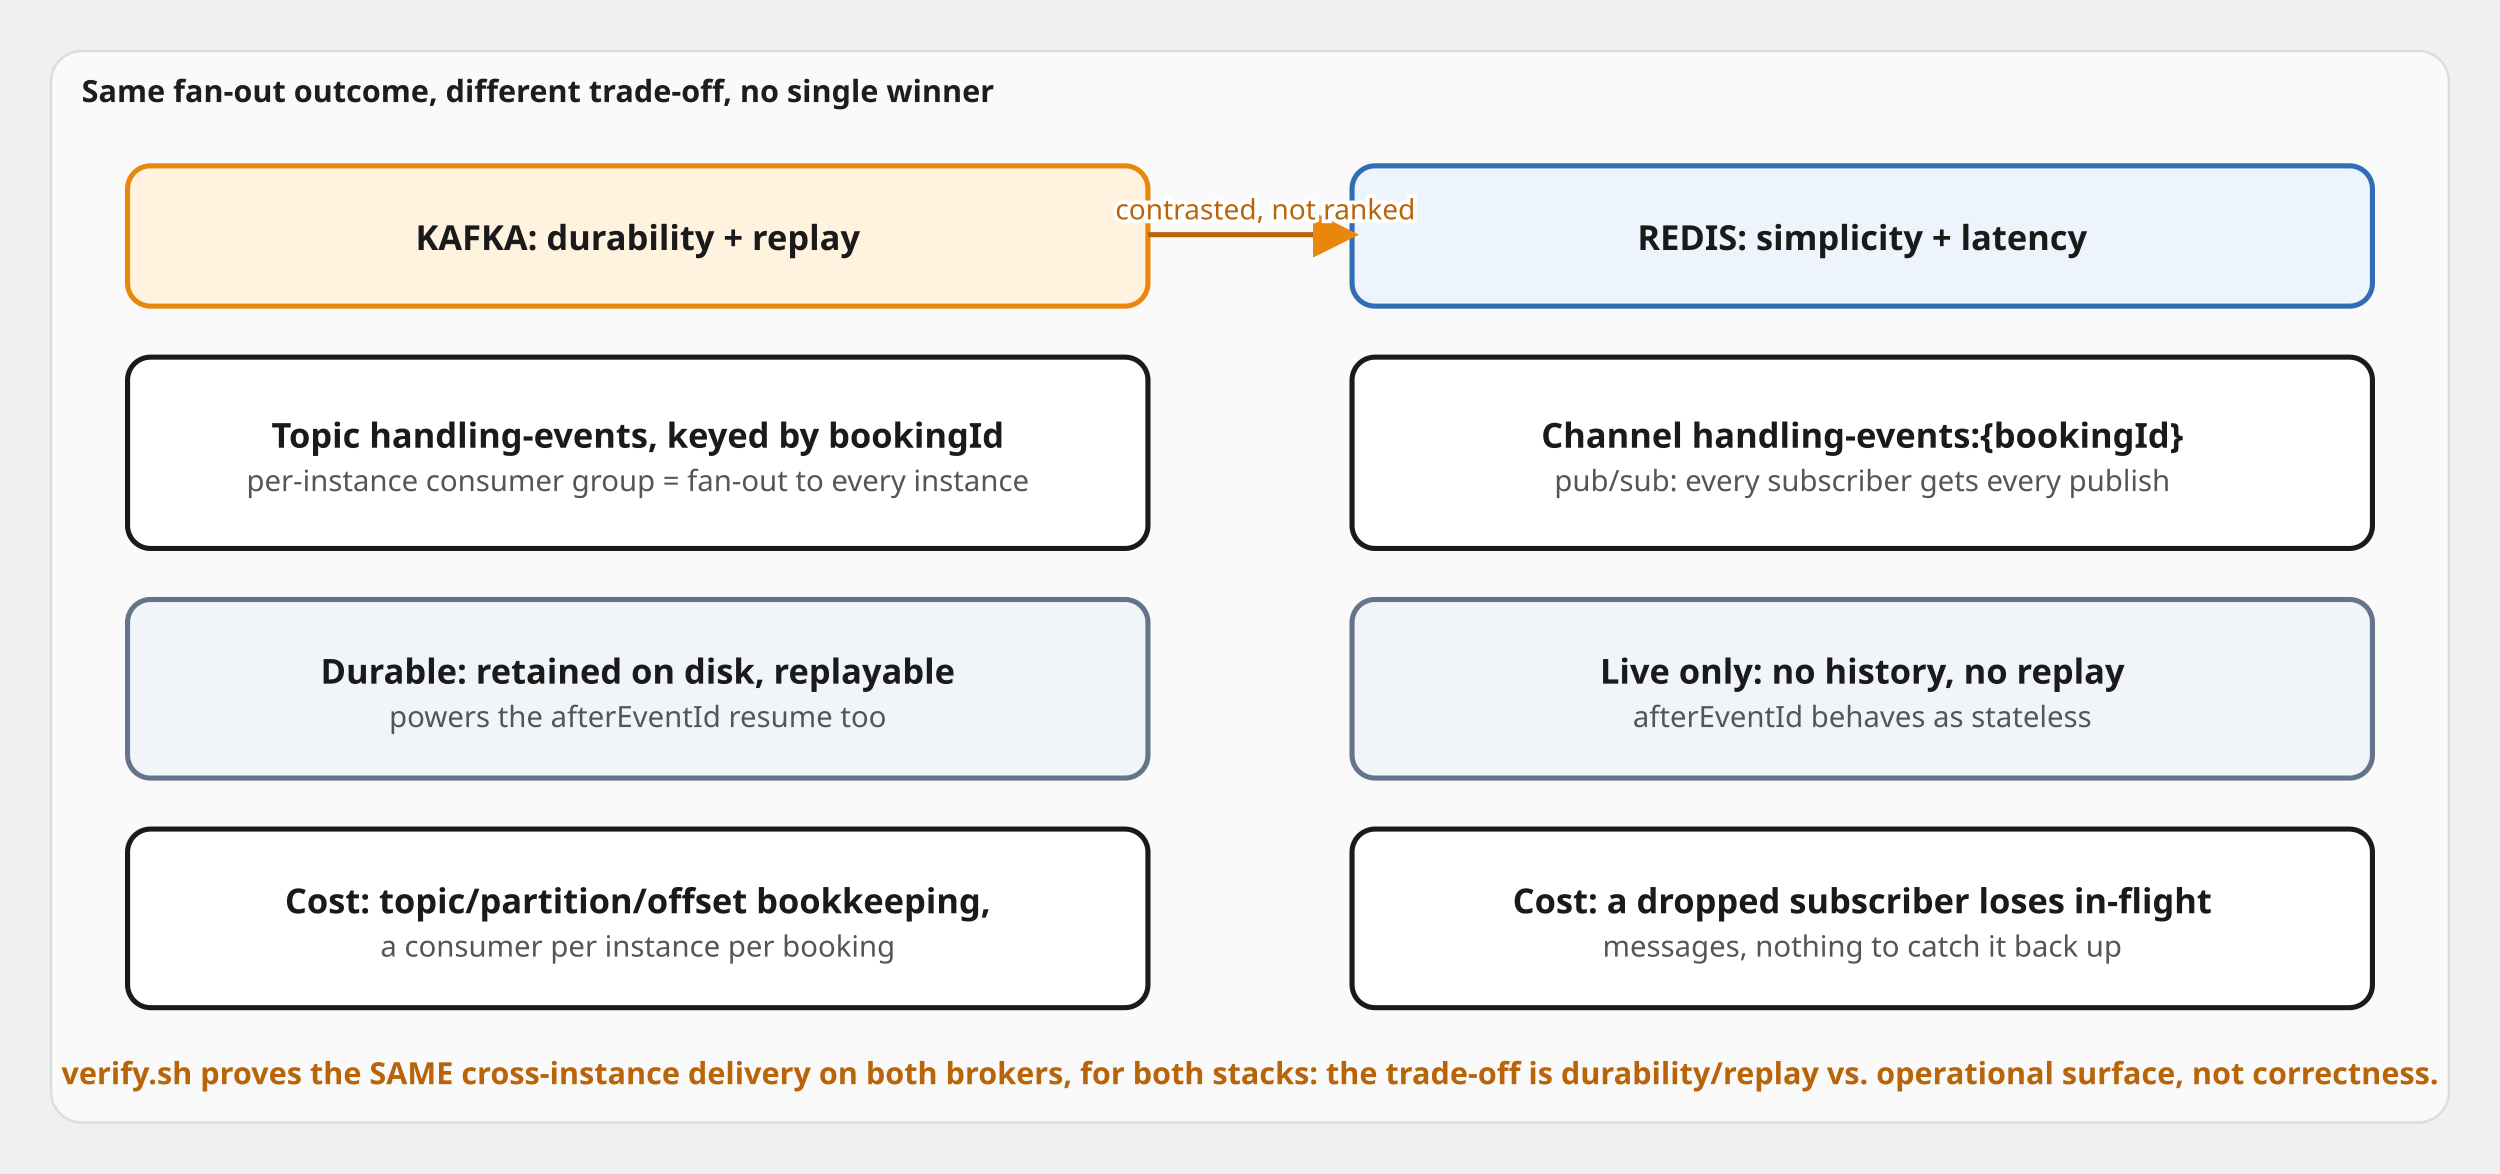
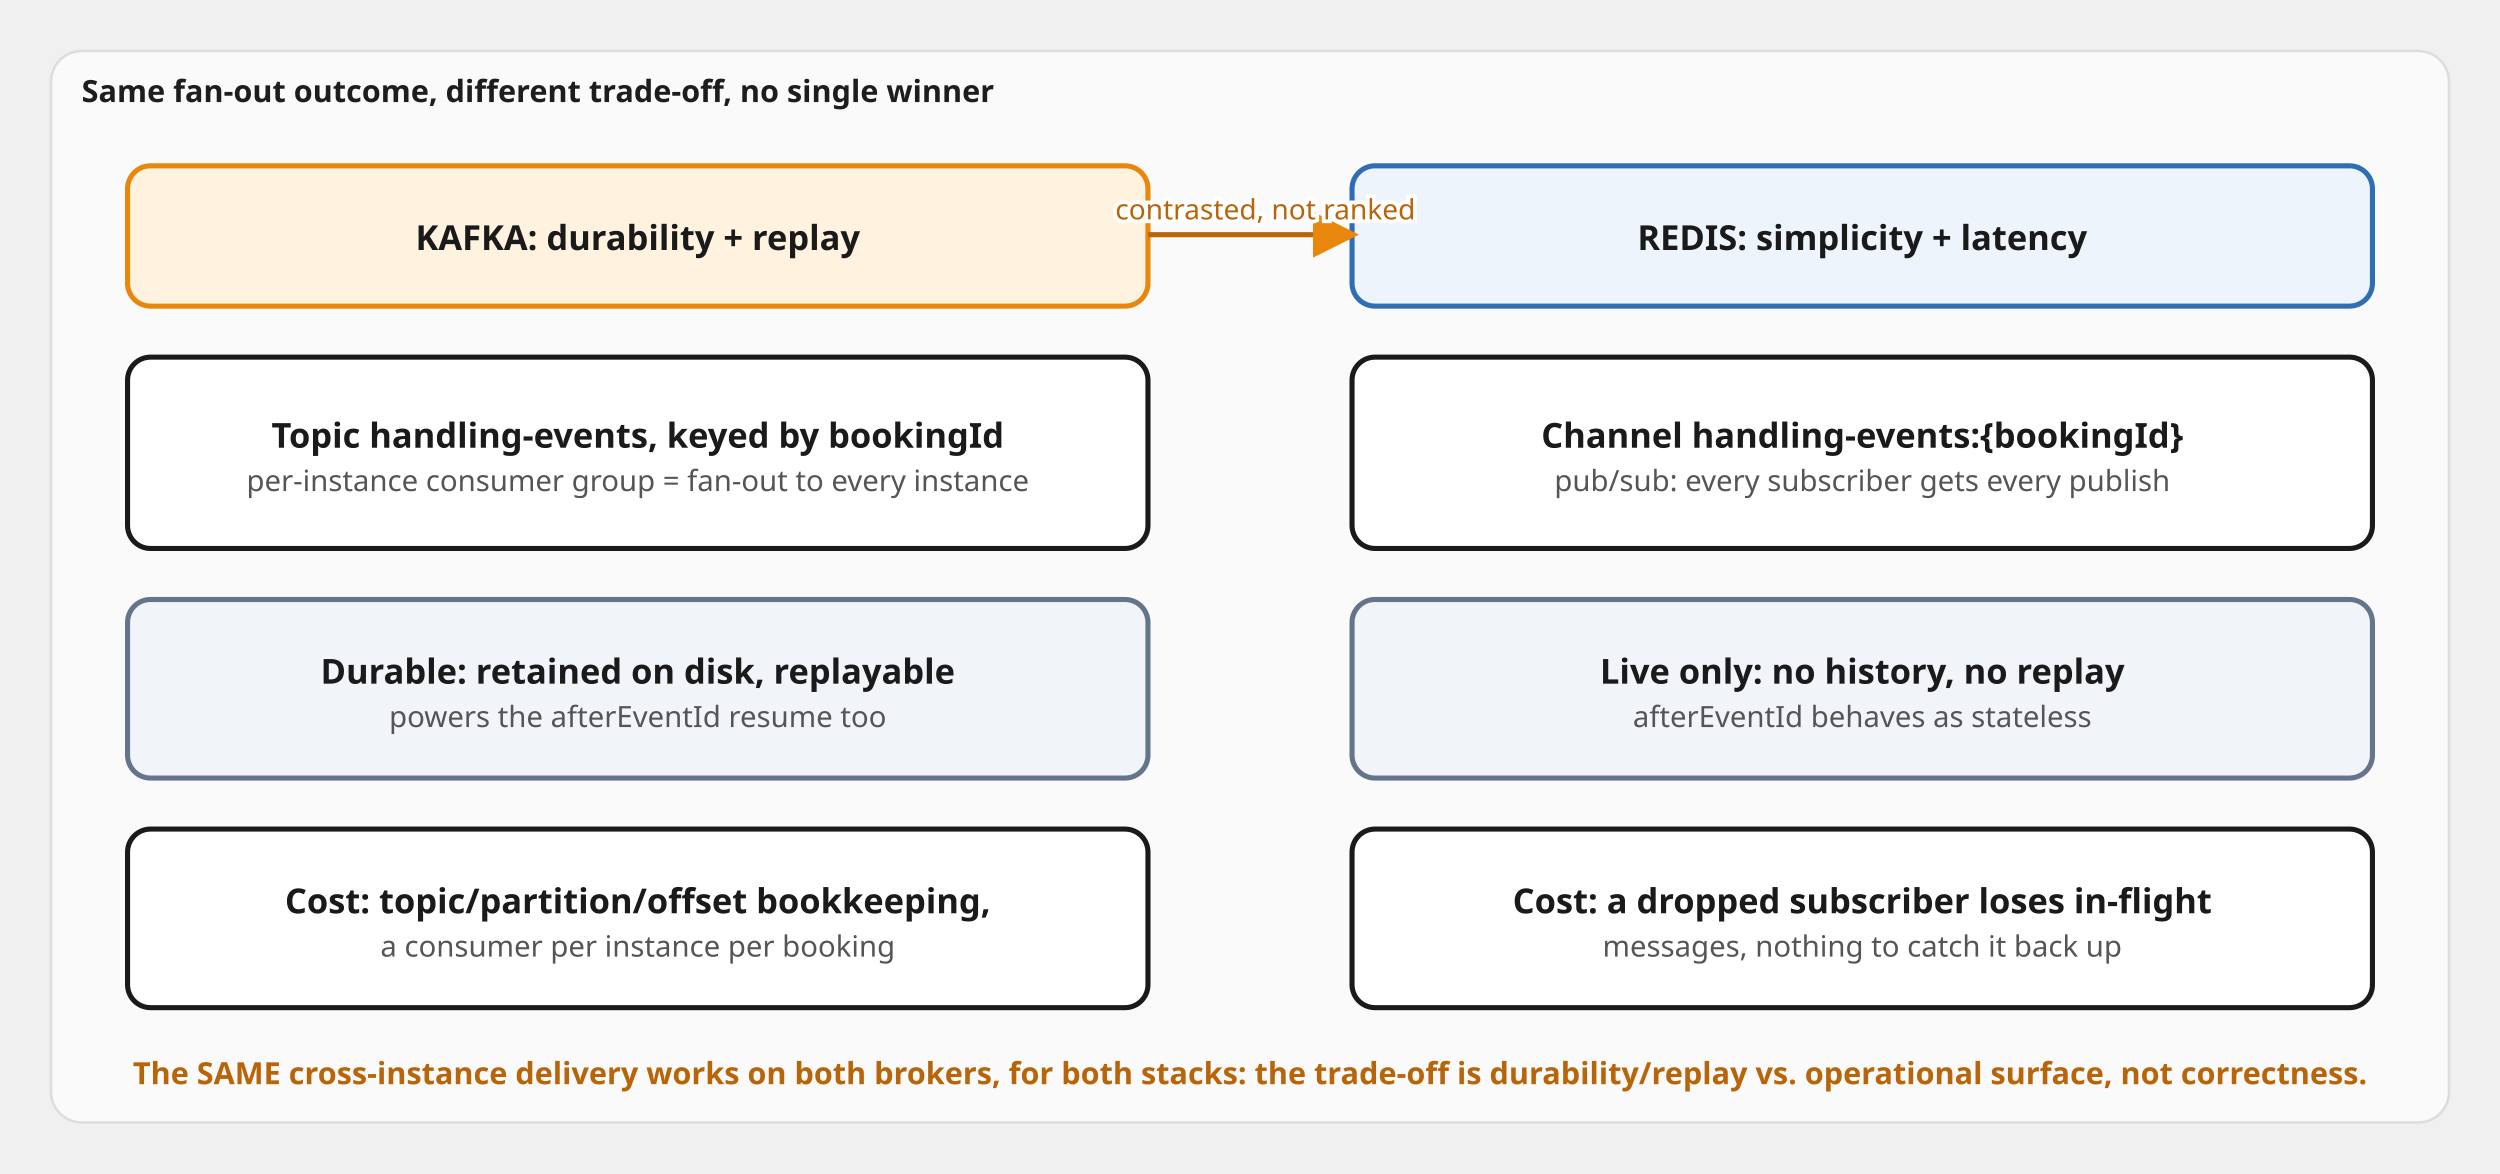
<svg xmlns="http://www.w3.org/2000/svg" viewBox="0 0 980 460" font-family="'Red Hat Text', system-ui, sans-serif" role="img">
  <defs>
    <marker id="a" viewBox="0 0 10 10" refX="8.5" refY="5" markerWidth="9" markerHeight="9" orient="auto-start-reverse">
      <path d="M0,0 L10,5 L0,10 z" fill="#555" />
    </marker>
    <marker id="am" viewBox="0 0 10 10" refX="8.5" refY="5" markerWidth="9" markerHeight="9" orient="auto-start-reverse">
      <path d="M0,0 L10,5 L0,10 z" fill="#e8870c" />
    </marker>
  </defs>
  <rect x="20" y="20" width="940" height="420" rx="12" fill="#fafafa" stroke="#ddd" />
  <text x="32" y="40" font-size="12" font-weight="700" fill="#1d1d1d">Same fan-out outcome, different trade-off, no single winner</text>
  <rect x="50" y="65" width="400" height="55" rx="9" fill="#fff3e0" stroke="#e8870c" stroke-width="2" />
  <text x="250.0" y="98.0" font-size="13.5" font-weight="700" fill="#1a1a1a" text-anchor="middle">KAFKA: durability + replay</text>
  <rect x="530" y="65" width="400" height="55" rx="9" fill="#eef4fb" stroke="#2f6db5" stroke-width="2" />
  <text x="730.0" y="98.0" font-size="13.5" font-weight="700" fill="#1a1a1a" text-anchor="middle">REDIS: simplicity + latency</text>
  <rect x="50" y="140" width="400" height="75" rx="9" fill="#ffffff" stroke="#1a1a1a" stroke-width="2" />
  <text x="250.0" y="175.5" font-size="13.5" font-weight="700" fill="#1a1a1a" text-anchor="middle">Topic handling-events, keyed by bookingId</text>
  <text x="250.0" y="192.5" font-size="11.5" fill="#555555" text-anchor="middle">per-instance consumer group = fan-out to every instance</text>
  <rect x="530" y="140" width="400" height="75" rx="9" fill="#ffffff" stroke="#1a1a1a" stroke-width="2" />
  <text x="730.0" y="175.5" font-size="13.5" font-weight="700" fill="#1a1a1a" text-anchor="middle">Channel handling-events:{bookingId}</text>
  <text x="730.0" y="192.5" font-size="11.5" fill="#555555" text-anchor="middle">pub/sub: every subscriber gets every publish</text>
  <rect x="50" y="235" width="400" height="70" rx="9" fill="#f1f5f9" stroke="#64748b" stroke-width="2" />
  <text x="250.0" y="268.0" font-size="13.5" font-weight="700" fill="#1a1a1a" text-anchor="middle">Durable: retained on disk, replayable</text>
  <text x="250.0" y="285.0" font-size="11.5" fill="#555555" text-anchor="middle">powers the afterEventId resume too</text>
  <rect x="530" y="235" width="400" height="70" rx="9" fill="#f1f5f9" stroke="#64748b" stroke-width="2" />
  <text x="730.0" y="268.0" font-size="13.5" font-weight="700" fill="#1a1a1a" text-anchor="middle">Live only: no history, no replay</text>
  <text x="730.0" y="285.0" font-size="11.5" fill="#555555" text-anchor="middle">afterEventId behaves as stateless</text>
  <rect x="50" y="325" width="400" height="70" rx="9" fill="#ffffff" stroke="#1a1a1a" stroke-width="2" />
  <text x="250.0" y="358.0" font-size="13.5" font-weight="700" fill="#1a1a1a" text-anchor="middle">Cost: topic/partition/offset bookkeeping,</text>
  <text x="250.0" y="375.0" font-size="11.5" fill="#555555" text-anchor="middle">a consumer per instance per booking</text>
  <rect x="530" y="325" width="400" height="70" rx="9" fill="#ffffff" stroke="#1a1a1a" stroke-width="2" />
  <text x="730.0" y="358.0" font-size="13.5" font-weight="700" fill="#1a1a1a" text-anchor="middle">Cost: a dropped subscriber loses in-flight</text>
  <text x="730.0" y="375.0" font-size="11.5" fill="#555555" text-anchor="middle">messages, nothing to catch it back up</text>
  <path d="M450,92 L530,92" fill="none" stroke="#b8650a" stroke-width="2" marker-end="url(#am)" />
  <text x="496.0" y="86.0" font-size="11" fill="#ffffff" stroke="#ffffff" stroke-width="3" paint-order="stroke" text-anchor="middle">contrasted, not ranked</text>
  <text x="496.0" y="86.0" font-size="11" fill="#b8650a" text-anchor="middle">contrasted, not ranked</text>
-   <text x="490" y="425" font-size="12" fill="#b8650a" text-anchor="middle" font-weight="700">verify.sh proves the SAME cross-instance delivery on both brokers, for both stacks: the trade-off is durability/replay vs. operational surface, not correctness.</text>
+   <text x="490" y="425" font-size="12" fill="#b8650a" text-anchor="middle" font-weight="700">The SAME cross-instance delivery works on both brokers, for both stacks: the trade-off is durability/replay vs. operational surface, not correctness.</text>
</svg>
